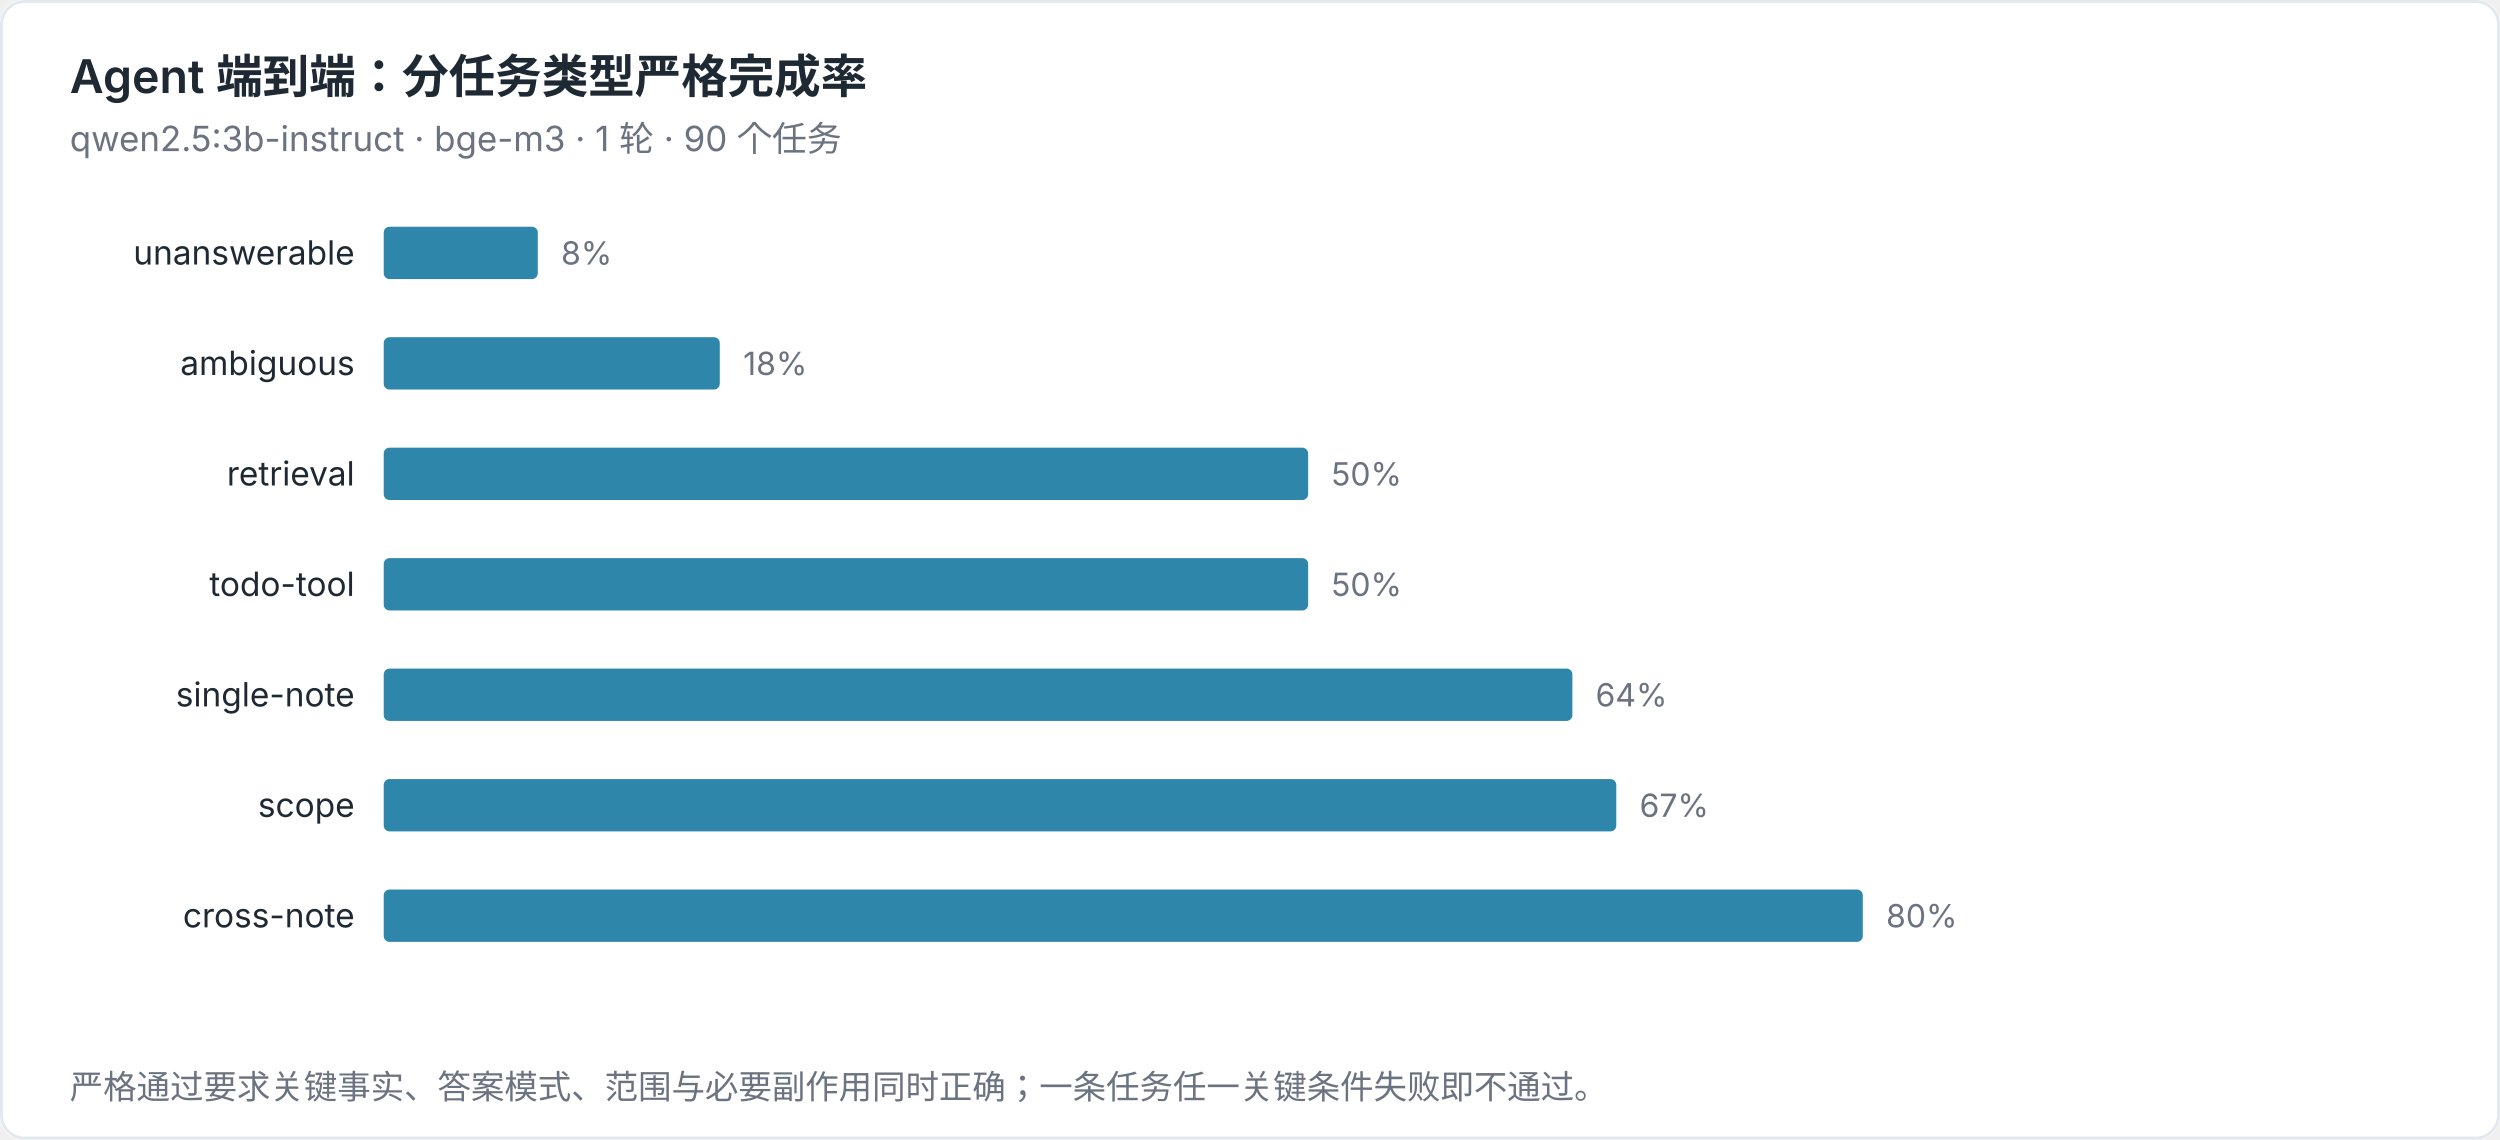
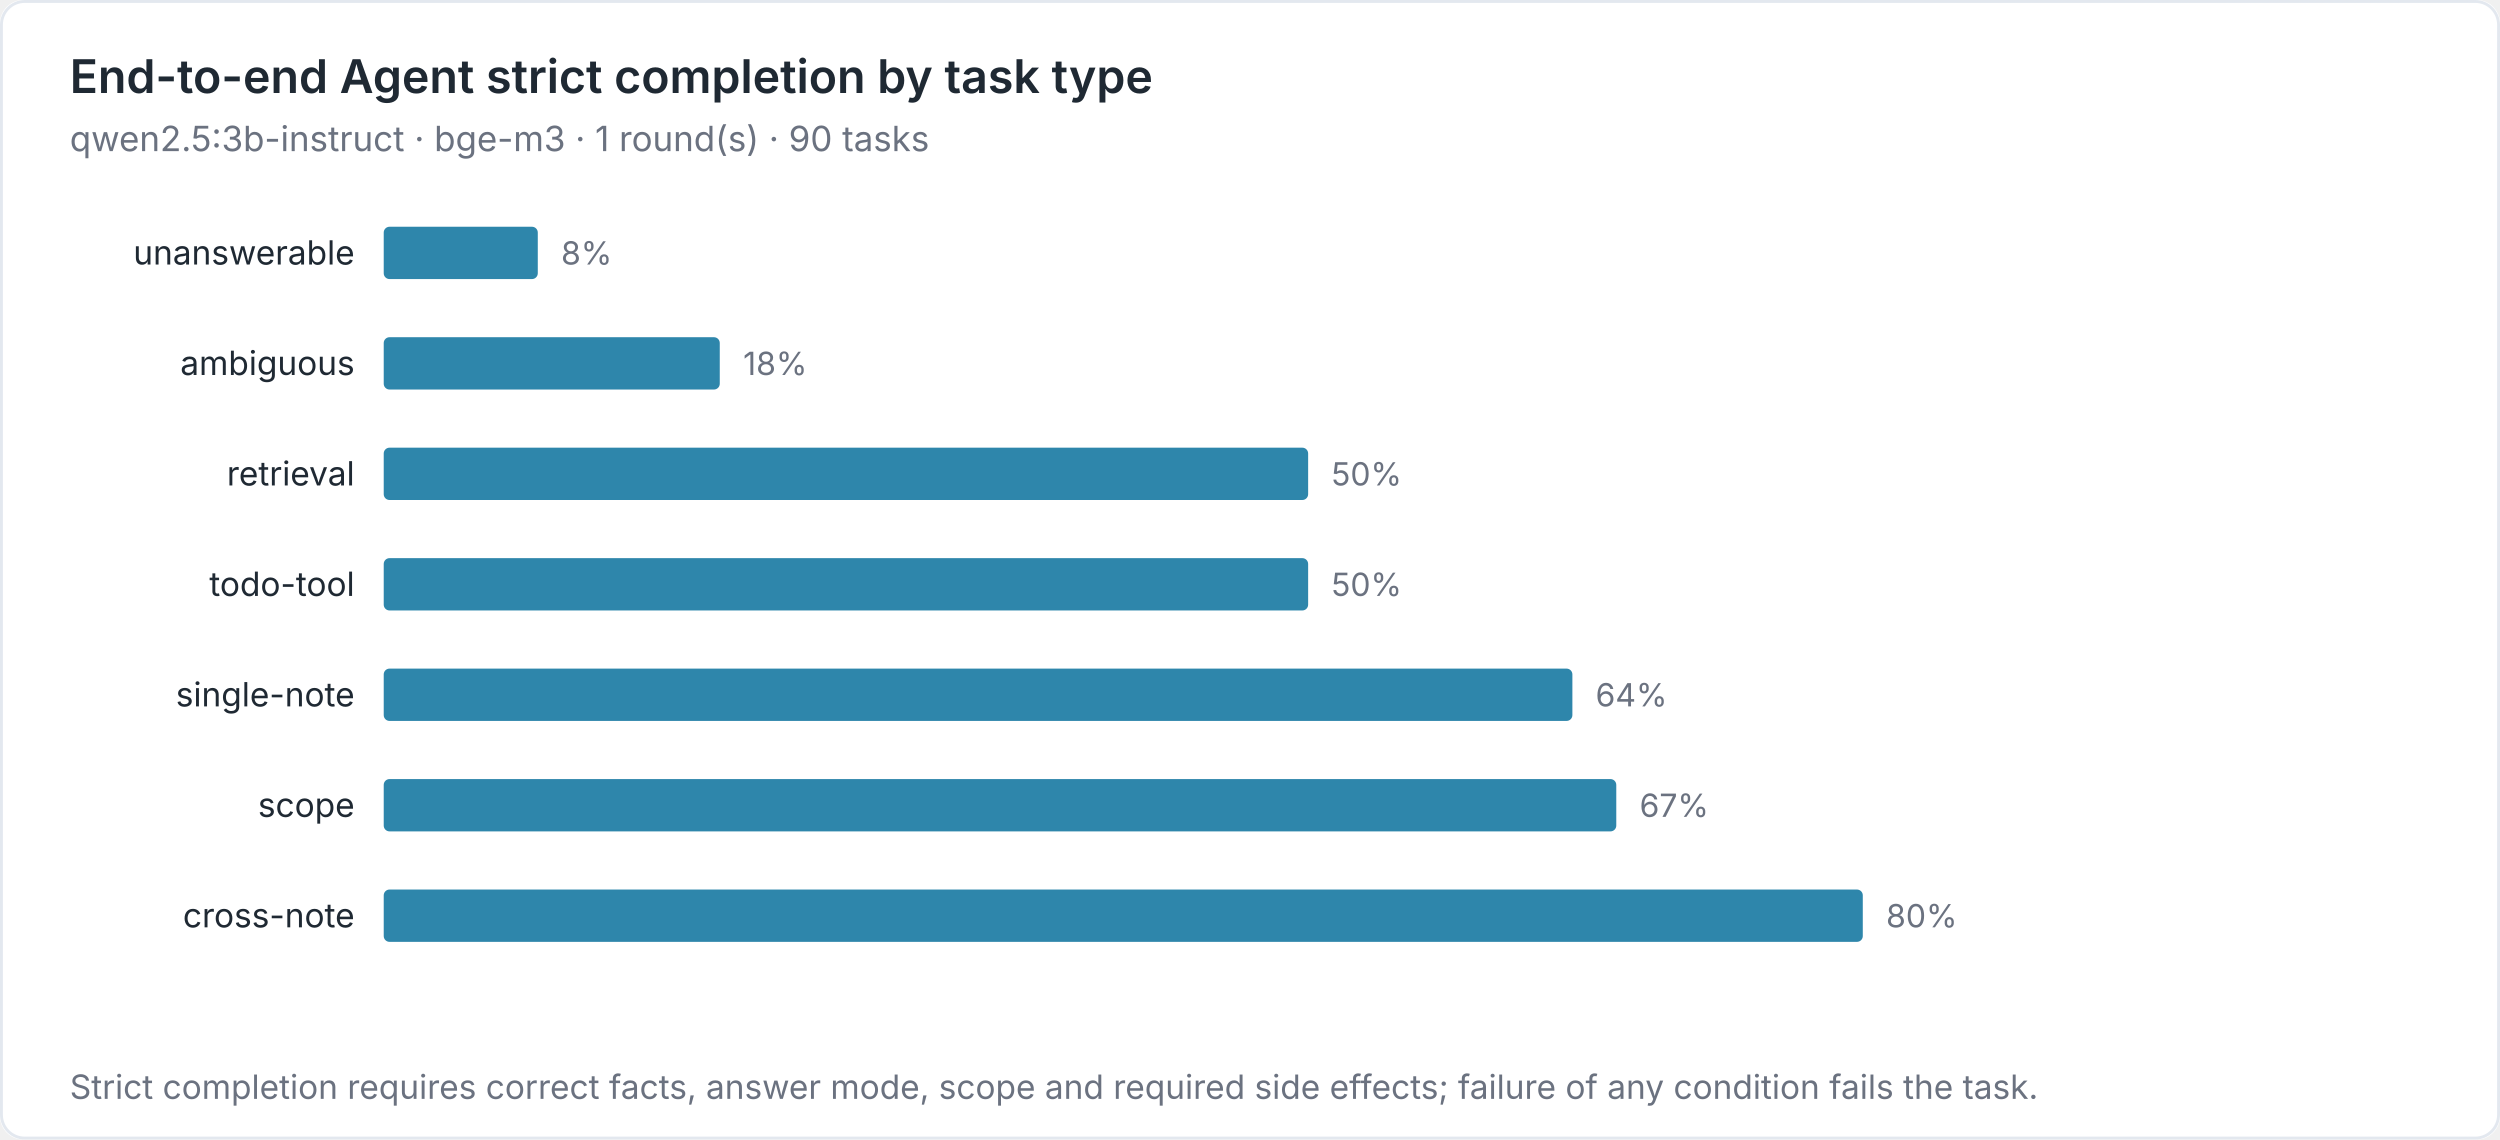
<svg xmlns="http://www.w3.org/2000/svg" width="860" height="392" viewBox="0 0 860 392" role="img">
  <rect width="860" height="392" fill="#FFFFFF" rx="8" />
  <rect x="0.5" y="0.5" width="859" height="391" fill="none" stroke="#E3E8EF" rx="8" />
-   <text x="24" y="32" font-family="-apple-system, BlinkMacSystemFont, 'Segoe UI', 'Noto Sans SC', 'Microsoft YaHei', sans-serif" font-size="16" fill="#1F2933" text-anchor="start" font-weight="600">Agent 端到端：分任务类型严格完成率</text>
-   <text x="24" y="52" font-family="-apple-system, BlinkMacSystemFont, 'Segoe UI', 'Noto Sans SC', 'Microsoft YaHei', sans-serif" font-size="12" fill="#6B7280" text-anchor="start" font-weight="400">qwen2.5:3b-instruct · bge-m3 · 1 轮 · 90 个任务</text>
+   <text x="24" y="32" font-family="-apple-system, BlinkMacSystemFont, 'Segoe UI', 'Noto Sans SC', 'Microsoft YaHei', sans-serif" font-size="16" fill="#1F2933" text-anchor="start" font-weight="600">End-to-end Agent strict completion by task type</text>
+   <text x="24" y="52" font-family="-apple-system, BlinkMacSystemFont, 'Segoe UI', 'Noto Sans SC', 'Microsoft YaHei', sans-serif" font-size="12" fill="#6B7280" text-anchor="start" font-weight="400">qwen2.5:3b-instruct · bge-m3 · 1 round(s) · 90 tasks</text>
  <text x="122" y="91" font-family="-apple-system, BlinkMacSystemFont, 'Segoe UI', 'Noto Sans SC', 'Microsoft YaHei', sans-serif" font-size="11.5" fill="#1F2933" text-anchor="end" font-weight="400">unanswerable</text>
  <rect x="132" y="78" width="53.0" height="18" fill="#2E86AB" rx="2" />
  <text x="193" y="91" font-family="-apple-system, BlinkMacSystemFont, 'Segoe UI', 'Noto Sans SC', 'Microsoft YaHei', sans-serif" font-size="11" fill="#6B7280" text-anchor="start" font-weight="400">8%</text>
  <text x="122" y="129" font-family="-apple-system, BlinkMacSystemFont, 'Segoe UI', 'Noto Sans SC', 'Microsoft YaHei', sans-serif" font-size="11.5" fill="#1F2933" text-anchor="end" font-weight="400">ambiguous</text>
  <rect x="132" y="116" width="115.6" height="18" fill="#2E86AB" rx="2" />
  <text x="255.636" y="129" font-family="-apple-system, BlinkMacSystemFont, 'Segoe UI', 'Noto Sans SC', 'Microsoft YaHei', sans-serif" font-size="11" fill="#6B7280" text-anchor="start" font-weight="400">18%</text>
  <text x="122" y="167" font-family="-apple-system, BlinkMacSystemFont, 'Segoe UI', 'Noto Sans SC', 'Microsoft YaHei', sans-serif" font-size="11.5" fill="#1F2933" text-anchor="end" font-weight="400">retrieval</text>
  <rect x="132" y="154" width="318.0" height="18" fill="#2E86AB" rx="2" />
  <text x="458" y="167" font-family="-apple-system, BlinkMacSystemFont, 'Segoe UI', 'Noto Sans SC', 'Microsoft YaHei', sans-serif" font-size="11" fill="#6B7280" text-anchor="start" font-weight="400">50%</text>
  <text x="122" y="205" font-family="-apple-system, BlinkMacSystemFont, 'Segoe UI', 'Noto Sans SC', 'Microsoft YaHei', sans-serif" font-size="11.5" fill="#1F2933" text-anchor="end" font-weight="400">todo-tool</text>
  <rect x="132" y="192" width="318.0" height="18" fill="#2E86AB" rx="2" />
  <text x="458" y="205" font-family="-apple-system, BlinkMacSystemFont, 'Segoe UI', 'Noto Sans SC', 'Microsoft YaHei', sans-serif" font-size="11" fill="#6B7280" text-anchor="start" font-weight="400">50%</text>
  <text x="122" y="243" font-family="-apple-system, BlinkMacSystemFont, 'Segoe UI', 'Noto Sans SC', 'Microsoft YaHei', sans-serif" font-size="11.5" fill="#1F2933" text-anchor="end" font-weight="400">single-note</text>
  <rect x="132" y="230" width="408.9" height="18" fill="#2E86AB" rx="2" />
  <text x="548.857" y="243" font-family="-apple-system, BlinkMacSystemFont, 'Segoe UI', 'Noto Sans SC', 'Microsoft YaHei', sans-serif" font-size="11" fill="#6B7280" text-anchor="start" font-weight="400">64%</text>
  <text x="122" y="281" font-family="-apple-system, BlinkMacSystemFont, 'Segoe UI', 'Noto Sans SC', 'Microsoft YaHei', sans-serif" font-size="11.5" fill="#1F2933" text-anchor="end" font-weight="400">scope</text>
  <rect x="132" y="268" width="424.0" height="18" fill="#2E86AB" rx="2" />
  <text x="564" y="281" font-family="-apple-system, BlinkMacSystemFont, 'Segoe UI', 'Noto Sans SC', 'Microsoft YaHei', sans-serif" font-size="11" fill="#6B7280" text-anchor="start" font-weight="400">67%</text>
  <text x="122" y="319" font-family="-apple-system, BlinkMacSystemFont, 'Segoe UI', 'Noto Sans SC', 'Microsoft YaHei', sans-serif" font-size="11.5" fill="#1F2933" text-anchor="end" font-weight="400">cross-note</text>
  <rect x="132" y="306" width="508.8" height="18" fill="#2E86AB" rx="2" />
  <text x="648.8" y="319" font-family="-apple-system, BlinkMacSystemFont, 'Segoe UI', 'Noto Sans SC', 'Microsoft YaHei', sans-serif" font-size="11" fill="#6B7280" text-anchor="start" font-weight="400">80%</text>
-   <text x="24" y="378" font-family="-apple-system, BlinkMacSystemFont, 'Segoe UI', 'Noto Sans SC', 'Microsoft YaHei', sans-serif" font-size="11.5" fill="#6B7280" text-anchor="start" font-weight="400">严格通过要求关键事实、答案模式、范围与必要副作用同时正确；一条任务任一关键条件失败即不通过。</text>
+   <text x="24" y="378" font-family="-apple-system, BlinkMacSystemFont, 'Segoe UI', 'Noto Sans SC', 'Microsoft YaHei', sans-serif" font-size="11.5" fill="#6B7280" text-anchor="start" font-weight="400">Strict completion requires correct facts, answer mode, scope and required side effects; failure of any condition fails the task.</text>
</svg>
